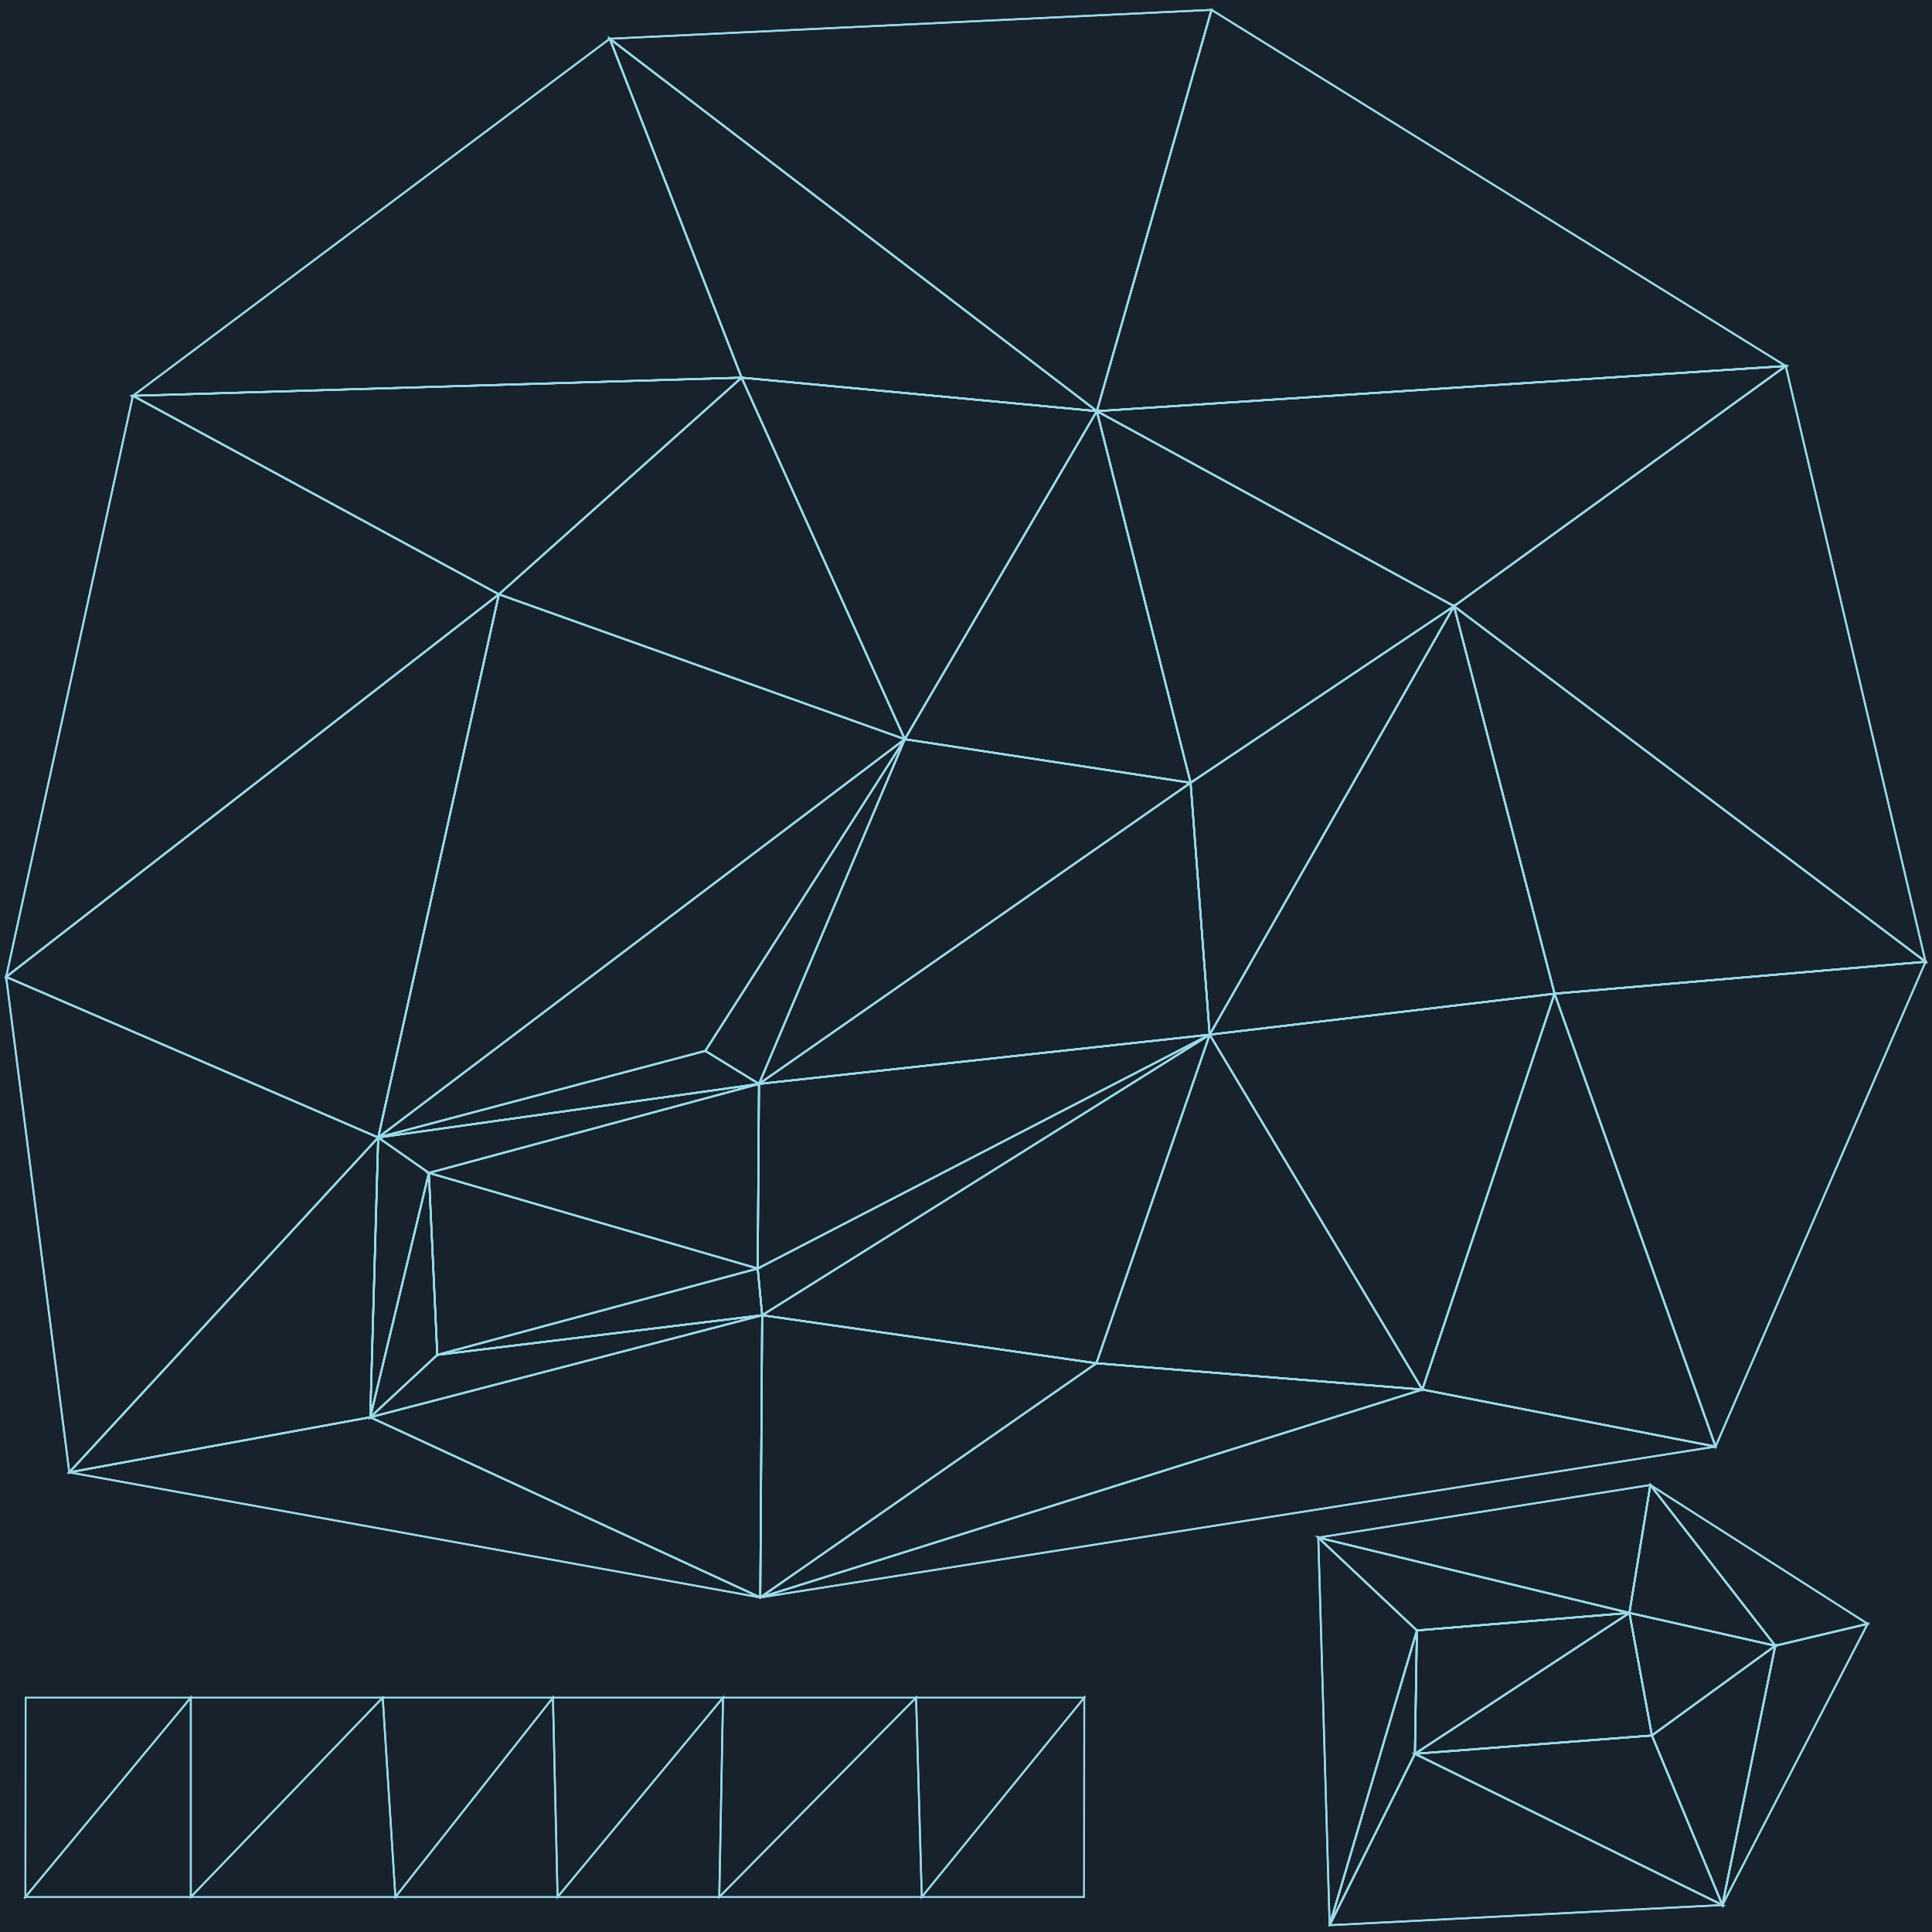
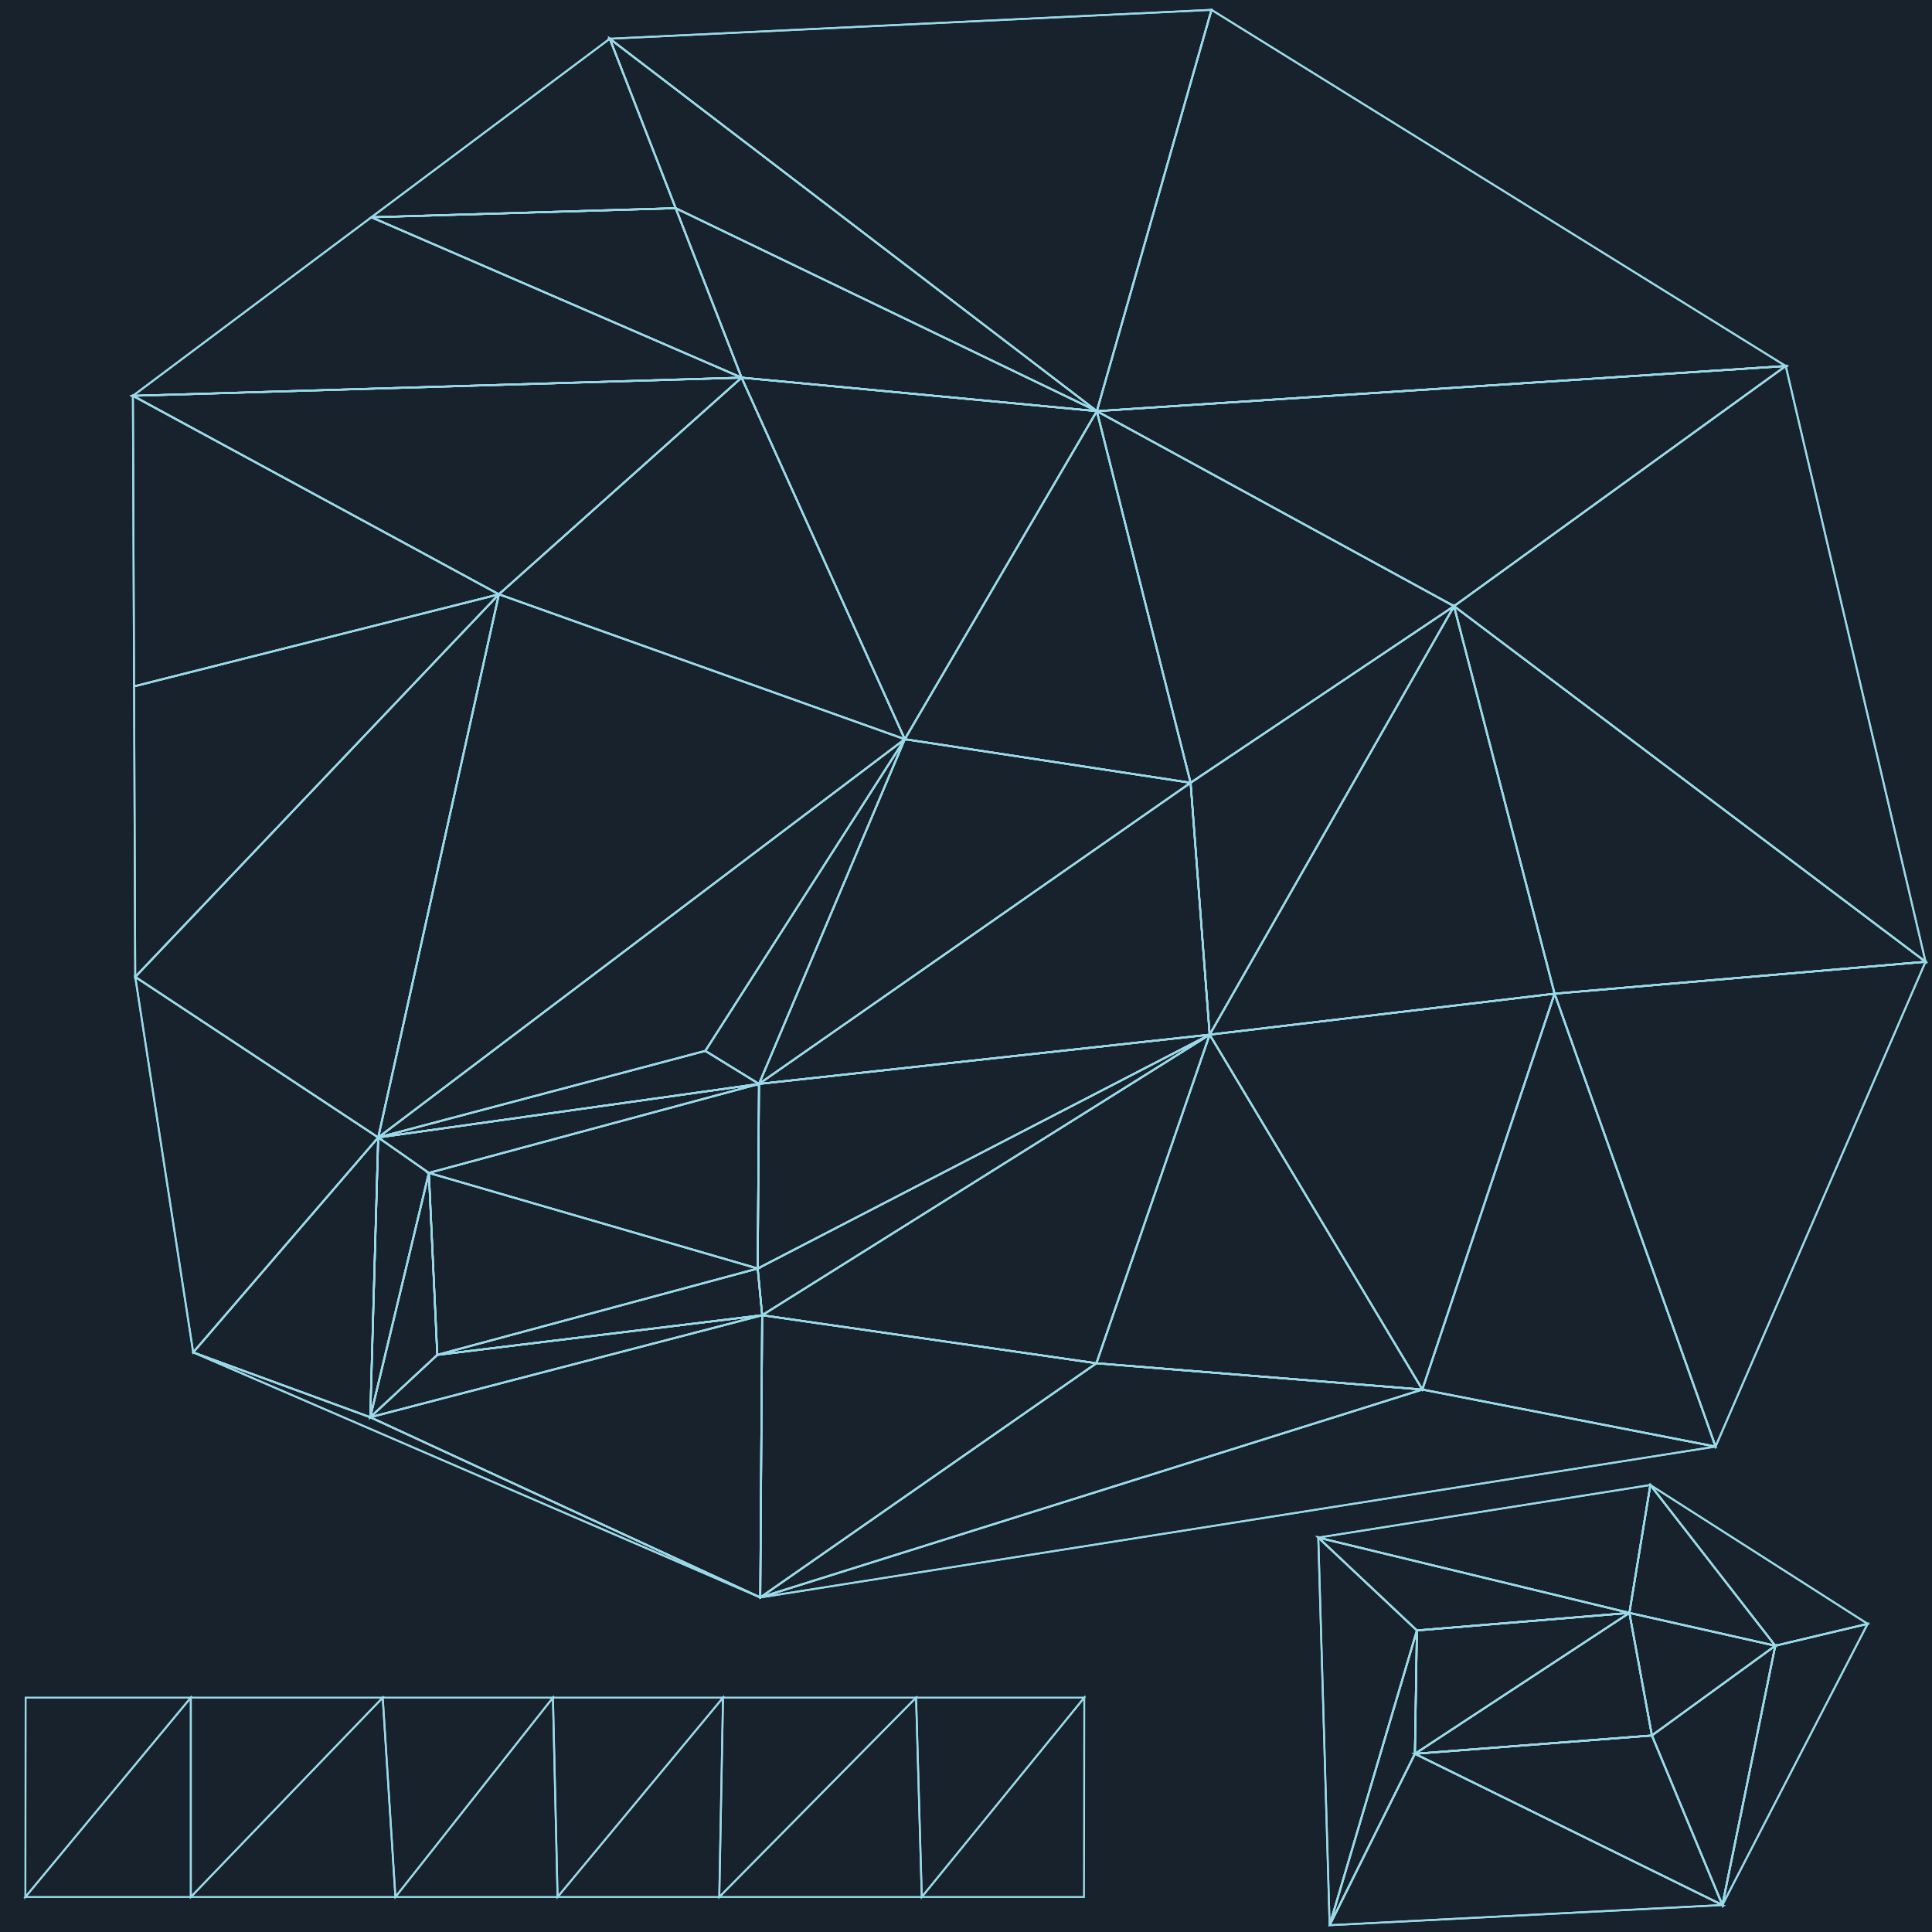
<svg xmlns="http://www.w3.org/2000/svg" width="1024" height="1024" viewBox="0 0 1024 1024">
  <rect width="1024" height="1024" fill="#17222d" />
  <polygon points="749.930,929.550 912.901,1009.702 704.736,1020.405" fill="none" stroke="#9ad9e8" stroke-width="1" />
  <polygon points="749.930,929.550 875.546,919.835 912.901,1009.702" fill="none" stroke="#9ad9e8" stroke-width="1" />
  <polygon points="750.989,864.163 704.736,1020.405 698.719,814.957" fill="none" stroke="#9ad9e8" stroke-width="1" />
  <polygon points="750.989,864.163 749.930,929.550 704.736,1020.405" fill="none" stroke="#9ad9e8" stroke-width="1" />
  <polygon points="863.615,854.866 698.719,814.957 874.715,787.081" fill="none" stroke="#9ad9e8" stroke-width="1" />
  <polygon points="863.615,854.866 750.989,864.163 698.719,814.957" fill="none" stroke="#9ad9e8" stroke-width="1" />
  <polygon points="749.930,929.550 863.615,854.866 875.546,919.835" fill="none" stroke="#9ad9e8" stroke-width="1" />
  <polygon points="749.930,929.550 750.989,864.163 863.615,854.866" fill="none" stroke="#9ad9e8" stroke-width="1" />
-   <polygon points="264.428,314.992 3.258,517.781 70.446,209.783" fill="none" stroke="#9ad9e8" stroke-width="1" />
-   <polygon points="264.428,314.992 200.462,602.892 3.258,517.781" fill="none" stroke="#9ad9e8" stroke-width="1" />
-   <polygon points="323.199,20.527 581.351,217.905 393.049,200.150" fill="none" stroke="#9ad9e8" stroke-width="1" />
+   <polygon points="71.680,517.781 71.063,363.782 264.428,314.992" fill="none" stroke="#9ad9e8" stroke-width="1" />
+   <polygon points="71.063,363.782 70.446,209.783 264.428,314.992" fill="none" stroke="#9ad9e8" stroke-width="1" />
+   <polygon points="264.428,314.992 200.462,602.892 71.680,517.781" fill="none" stroke="#9ad9e8" stroke-width="1" />
+   <polygon points="393.049,200.150 358.124,110.339 581.351,217.905" fill="none" stroke="#9ad9e8" stroke-width="1" />
+   <polygon points="358.124,110.339 323.199,20.527 581.351,217.905" fill="none" stroke="#9ad9e8" stroke-width="1" />
  <polygon points="323.199,20.527 642.117,5.224 581.351,217.905" fill="none" stroke="#9ad9e8" stroke-width="1" />
  <polygon points="196.239,751.165 227.307,621.669 231.771,718.121" fill="none" stroke="#9ad9e8" stroke-width="1" />
  <polygon points="196.239,751.165 200.462,602.892 227.307,621.669" fill="none" stroke="#9ad9e8" stroke-width="1" />
  <polygon points="823.952,526.668 909.273,766.715 753.877,736.486" fill="none" stroke="#9ad9e8" stroke-width="1" />
  <polygon points="823.952,526.668 1020.579,509.748 909.273,766.715" fill="none" stroke="#9ad9e8" stroke-width="1" />
  <polygon points="753.877,736.486 641.147,548.387 823.952,526.668" fill="none" stroke="#9ad9e8" stroke-width="1" />
  <polygon points="753.877,736.486 581.120,722.551 641.147,548.387" fill="none" stroke="#9ad9e8" stroke-width="1" />
  <polygon points="631.036,414.881 581.351,217.905 770.661,321.273" fill="none" stroke="#9ad9e8" stroke-width="1" />
  <polygon points="631.036,414.881 479.550,391.792 581.351,217.905" fill="none" stroke="#9ad9e8" stroke-width="1" />
  <polygon points="200.462,602.892 402.288,574.496 227.307,621.669" fill="none" stroke="#9ad9e8" stroke-width="1" />
  <polygon points="200.462,602.892 373.832,556.989 402.288,574.496" fill="none" stroke="#9ad9e8" stroke-width="1" />
  <polygon points="403.968,697.090 231.771,718.121 401.599,672.343" fill="none" stroke="#9ad9e8" stroke-width="1" />
  <polygon points="403.968,697.090 196.239,751.165 231.771,718.121" fill="none" stroke="#9ad9e8" stroke-width="1" />
  <polygon points="641.147,548.387 403.968,697.090 401.599,672.343" fill="none" stroke="#9ad9e8" stroke-width="1" />
  <polygon points="200.462,602.892 479.550,391.792 373.832,556.989" fill="none" stroke="#9ad9e8" stroke-width="1" />
  <polygon points="200.462,602.892 264.428,314.992 479.550,391.792" fill="none" stroke="#9ad9e8" stroke-width="1" />
  <polygon points="581.351,217.905 946.470,193.994 770.661,321.273" fill="none" stroke="#9ad9e8" stroke-width="1" />
  <polygon points="581.351,217.905 642.117,5.224 946.470,193.994" fill="none" stroke="#9ad9e8" stroke-width="1" />
  <polygon points="770.661,321.273 1020.579,509.748 823.952,526.668" fill="none" stroke="#9ad9e8" stroke-width="1" />
  <polygon points="770.661,321.273 946.470,193.994 1020.579,509.748" fill="none" stroke="#9ad9e8" stroke-width="1" />
  <polygon points="227.307,621.669 401.599,672.343 231.771,718.121" fill="none" stroke="#9ad9e8" stroke-width="1" />
  <polygon points="227.307,621.669 402.288,574.496 401.599,672.343" fill="none" stroke="#9ad9e8" stroke-width="1" />
  <polygon points="641.147,548.387 770.661,321.273 823.952,526.668" fill="none" stroke="#9ad9e8" stroke-width="1" />
  <polygon points="641.147,548.387 631.036,414.881 770.661,321.273" fill="none" stroke="#9ad9e8" stroke-width="1" />
-   <polygon points="264.428,314.992 3.258,517.781 200.462,602.892" fill="none" stroke="#9ad9e8" stroke-width="1" />
-   <polygon points="264.428,314.992 70.446,209.783 3.258,517.781" fill="none" stroke="#9ad9e8" stroke-width="1" />
+   <polygon points="264.428,314.992 71.680,517.781 200.462,602.892" fill="none" stroke="#9ad9e8" stroke-width="1" />
+   <polygon points="70.446,209.783 71.063,363.782 264.428,314.992" fill="none" stroke="#9ad9e8" stroke-width="1" />
+   <polygon points="71.063,363.782 71.680,517.781 264.428,314.992" fill="none" stroke="#9ad9e8" stroke-width="1" />
  <polygon points="323.199,20.527 581.351,217.905 642.117,5.224" fill="none" stroke="#9ad9e8" stroke-width="1" />
-   <polygon points="323.199,20.527 393.049,200.150 581.351,217.905" fill="none" stroke="#9ad9e8" stroke-width="1" />
+   <polygon points="323.199,20.527 358.124,110.339 581.351,217.905" fill="none" stroke="#9ad9e8" stroke-width="1" />
+   <polygon points="358.124,110.339 393.049,200.150 581.351,217.905" fill="none" stroke="#9ad9e8" stroke-width="1" />
  <polygon points="196.239,751.165 227.307,621.669 200.462,602.892" fill="none" stroke="#9ad9e8" stroke-width="1" />
  <polygon points="196.239,751.165 231.771,718.121 227.307,621.669" fill="none" stroke="#9ad9e8" stroke-width="1" />
  <polygon points="823.952,526.668 909.273,766.715 1020.579,509.748" fill="none" stroke="#9ad9e8" stroke-width="1" />
  <polygon points="823.952,526.668 753.877,736.486 909.273,766.715" fill="none" stroke="#9ad9e8" stroke-width="1" />
  <polygon points="753.877,736.486 641.147,548.387 581.120,722.551" fill="none" stroke="#9ad9e8" stroke-width="1" />
  <polygon points="753.877,736.486 823.952,526.668 641.147,548.387" fill="none" stroke="#9ad9e8" stroke-width="1" />
  <polygon points="631.036,414.881 581.351,217.905 479.550,391.792" fill="none" stroke="#9ad9e8" stroke-width="1" />
  <polygon points="631.036,414.881 770.661,321.273 581.351,217.905" fill="none" stroke="#9ad9e8" stroke-width="1" />
  <polygon points="200.462,602.892 402.288,574.496 373.832,556.989" fill="none" stroke="#9ad9e8" stroke-width="1" />
  <polygon points="200.462,602.892 227.307,621.669 402.288,574.496" fill="none" stroke="#9ad9e8" stroke-width="1" />
  <polygon points="403.968,697.090 231.771,718.121 196.239,751.165" fill="none" stroke="#9ad9e8" stroke-width="1" />
  <polygon points="403.968,697.090 401.599,672.343 231.771,718.121" fill="none" stroke="#9ad9e8" stroke-width="1" />
  <polygon points="641.147,548.387 401.599,672.343 403.968,697.090" fill="none" stroke="#9ad9e8" stroke-width="1" />
  <polygon points="200.462,602.892 479.550,391.792 264.428,314.992" fill="none" stroke="#9ad9e8" stroke-width="1" />
  <polygon points="200.462,602.892 373.832,556.989 479.550,391.792" fill="none" stroke="#9ad9e8" stroke-width="1" />
  <polygon points="581.351,217.905 946.470,193.994 642.117,5.224" fill="none" stroke="#9ad9e8" stroke-width="1" />
  <polygon points="581.351,217.905 770.661,321.273 946.470,193.994" fill="none" stroke="#9ad9e8" stroke-width="1" />
  <polygon points="770.661,321.273 1020.579,509.748 946.470,193.994" fill="none" stroke="#9ad9e8" stroke-width="1" />
  <polygon points="770.661,321.273 823.952,526.668 1020.579,509.748" fill="none" stroke="#9ad9e8" stroke-width="1" />
  <polygon points="227.307,621.669 401.599,672.343 402.288,574.496" fill="none" stroke="#9ad9e8" stroke-width="1" />
  <polygon points="227.307,621.669 231.771,718.121 401.599,672.343" fill="none" stroke="#9ad9e8" stroke-width="1" />
  <polygon points="641.147,548.387 770.661,321.273 631.036,414.881" fill="none" stroke="#9ad9e8" stroke-width="1" />
  <polygon points="641.147,548.387 823.952,526.668 770.661,321.273" fill="none" stroke="#9ad9e8" stroke-width="1" />
  <polygon points="749.930,929.550 912.901,1009.702 875.546,919.835" fill="none" stroke="#9ad9e8" stroke-width="1" />
  <polygon points="749.930,929.550 704.736,1020.405 912.901,1009.702" fill="none" stroke="#9ad9e8" stroke-width="1" />
  <polygon points="750.989,864.163 704.736,1020.405 749.930,929.550" fill="none" stroke="#9ad9e8" stroke-width="1" />
  <polygon points="750.989,864.163 698.719,814.957 704.736,1020.405" fill="none" stroke="#9ad9e8" stroke-width="1" />
  <polygon points="863.615,854.866 698.719,814.957 750.989,864.163" fill="none" stroke="#9ad9e8" stroke-width="1" />
  <polygon points="863.615,854.866 874.715,787.081 698.719,814.957" fill="none" stroke="#9ad9e8" stroke-width="1" />
  <polygon points="749.930,929.550 863.615,854.866 750.989,864.163" fill="none" stroke="#9ad9e8" stroke-width="1" />
  <polygon points="749.930,929.550 875.546,919.835 863.615,854.866" fill="none" stroke="#9ad9e8" stroke-width="1" />
  <polygon points="202.851,899.773 101.136,1005.446 101.136,899.773" fill="none" stroke="#9ad9e8" stroke-width="1" />
  <polygon points="202.851,899.773 209.574,1005.446 101.136,1005.446" fill="none" stroke="#9ad9e8" stroke-width="1" />
  <polygon points="293.067,899.773 209.574,1005.446 202.851,899.773" fill="none" stroke="#9ad9e8" stroke-width="1" />
  <polygon points="293.067,899.773 295.526,1005.446 209.574,1005.446" fill="none" stroke="#9ad9e8" stroke-width="1" />
  <polygon points="383.224,899.773 295.526,1005.446 293.067,899.773" fill="none" stroke="#9ad9e8" stroke-width="1" />
  <polygon points="383.224,899.773 381.234,1005.446 295.526,1005.446" fill="none" stroke="#9ad9e8" stroke-width="1" />
  <polygon points="485.539,899.773 381.234,1005.446 383.224,899.773" fill="none" stroke="#9ad9e8" stroke-width="1" />
  <polygon points="485.539,899.773 488.567,1005.446 381.234,1005.446" fill="none" stroke="#9ad9e8" stroke-width="1" />
  <polygon points="574.693,899.773 488.567,1005.446 485.539,899.773" fill="none" stroke="#9ad9e8" stroke-width="1" />
  <polygon points="574.693,899.773 574.532,1005.446 488.567,1005.446" fill="none" stroke="#9ad9e8" stroke-width="1" />
  <polygon points="101.136,899.773 13.441,1005.446 13.603,899.773" fill="none" stroke="#9ad9e8" stroke-width="1" />
  <polygon points="101.136,899.773 101.136,1005.446 13.441,1005.446" fill="none" stroke="#9ad9e8" stroke-width="1" />
  <polygon points="874.715,787.081 940.930,872.271 863.615,854.866" fill="none" stroke="#9ad9e8" stroke-width="1" />
  <polygon points="940.930,872.271 989.885,860.664 912.901,1009.702" fill="none" stroke="#9ad9e8" stroke-width="1" />
  <polygon points="863.615,854.866 940.930,872.271 875.546,919.835" fill="none" stroke="#9ad9e8" stroke-width="1" />
  <polygon points="875.546,919.835 940.930,872.271 912.901,1009.702" fill="none" stroke="#9ad9e8" stroke-width="1" />
  <polygon points="874.715,787.081 989.885,860.664 940.930,872.271" fill="none" stroke="#9ad9e8" stroke-width="1" />
  <polygon points="631.036,414.881 402.288,574.496 479.550,391.792" fill="none" stroke="#9ad9e8" stroke-width="1" />
-   <polygon points="323.199,20.527 393.049,200.150 70.446,209.783" fill="none" stroke="#9ad9e8" stroke-width="1" />
+   <polygon points="70.446,209.783 196.823,115.155 393.049,200.150" fill="none" stroke="#9ad9e8" stroke-width="1" />
+   <polygon points="323.199,20.527 358.124,110.339 196.823,115.155" fill="none" stroke="#9ad9e8" stroke-width="1" />
+   <polygon points="358.124,110.339 393.049,200.150 196.823,115.155" fill="none" stroke="#9ad9e8" stroke-width="1" />
  <polygon points="479.550,391.792 393.049,200.150 581.351,217.905" fill="none" stroke="#9ad9e8" stroke-width="1" />
-   <polygon points="200.462,602.892 196.239,751.165 36.729,780.361" fill="none" stroke="#9ad9e8" stroke-width="1" />
+   <polygon points="200.462,602.892 196.239,751.165 102.400,716.800" fill="none" stroke="#9ad9e8" stroke-width="1" />
  <polygon points="909.273,766.715 402.958,846.680 753.877,736.486" fill="none" stroke="#9ad9e8" stroke-width="1" />
  <polygon points="196.239,751.165 403.968,697.090 402.958,846.680" fill="none" stroke="#9ad9e8" stroke-width="1" />
  <polygon points="402.958,846.680 581.120,722.551 753.877,736.486" fill="none" stroke="#9ad9e8" stroke-width="1" />
  <polygon points="402.958,846.680 403.968,697.090 581.120,722.551" fill="none" stroke="#9ad9e8" stroke-width="1" />
  <polygon points="393.049,200.150 479.550,391.792 264.428,314.992" fill="none" stroke="#9ad9e8" stroke-width="1" />
-   <polygon points="36.729,780.361 196.239,751.165 402.958,846.680" fill="none" stroke="#9ad9e8" stroke-width="1" />
+   <polygon points="102.400,716.800 196.239,751.165 402.958,846.680" fill="none" stroke="#9ad9e8" stroke-width="1" />
  <polygon points="581.120,722.551 403.968,697.090 641.147,548.387" fill="none" stroke="#9ad9e8" stroke-width="1" />
  <polygon points="373.832,556.989 479.550,391.792 402.288,574.496" fill="none" stroke="#9ad9e8" stroke-width="1" />
  <polygon points="641.147,548.387 401.599,672.343 402.288,574.496" fill="none" stroke="#9ad9e8" stroke-width="1" />
  <polygon points="631.036,414.881 641.147,548.387 402.288,574.496" fill="none" stroke="#9ad9e8" stroke-width="1" />
  <polygon points="393.049,200.150 264.428,314.992 70.446,209.783" fill="none" stroke="#9ad9e8" stroke-width="1" />
-   <polygon points="3.258,517.781 200.462,602.892 36.729,780.361" fill="none" stroke="#9ad9e8" stroke-width="1" />
+   <polygon points="71.680,517.781 200.462,602.892 102.400,716.800" fill="none" stroke="#9ad9e8" stroke-width="1" />
  <polygon points="631.036,414.881 479.550,391.792 402.288,574.496" fill="none" stroke="#9ad9e8" stroke-width="1" />
-   <polygon points="323.199,20.527 70.446,209.783 393.049,200.150" fill="none" stroke="#9ad9e8" stroke-width="1" />
+   <polygon points="393.049,200.150 358.124,110.339 196.823,115.155" fill="none" stroke="#9ad9e8" stroke-width="1" />
+   <polygon points="358.124,110.339 323.199,20.527 196.823,115.155" fill="none" stroke="#9ad9e8" stroke-width="1" />
+   <polygon points="196.823,115.155 70.446,209.783 393.049,200.150" fill="none" stroke="#9ad9e8" stroke-width="1" />
  <polygon points="479.550,391.792 581.351,217.905 393.049,200.150" fill="none" stroke="#9ad9e8" stroke-width="1" />
-   <polygon points="200.462,602.892 36.729,780.361 196.239,751.165" fill="none" stroke="#9ad9e8" stroke-width="1" />
+   <polygon points="200.462,602.892 102.400,716.800 196.239,751.165" fill="none" stroke="#9ad9e8" stroke-width="1" />
  <polygon points="909.273,766.715 753.877,736.486 402.958,846.680" fill="none" stroke="#9ad9e8" stroke-width="1" />
  <polygon points="196.239,751.165 402.958,846.680 403.968,697.090" fill="none" stroke="#9ad9e8" stroke-width="1" />
  <polygon points="402.958,846.680 753.877,736.486 581.120,722.551" fill="none" stroke="#9ad9e8" stroke-width="1" />
  <polygon points="402.958,846.680 581.120,722.551 403.968,697.090" fill="none" stroke="#9ad9e8" stroke-width="1" />
  <polygon points="393.049,200.150 264.428,314.992 479.550,391.792" fill="none" stroke="#9ad9e8" stroke-width="1" />
-   <polygon points="36.729,780.361 402.958,846.680 196.239,751.165" fill="none" stroke="#9ad9e8" stroke-width="1" />
+   <polygon points="102.400,716.800 402.958,846.680 196.239,751.165" fill="none" stroke="#9ad9e8" stroke-width="1" />
  <polygon points="581.120,722.551 641.147,548.387 403.968,697.090" fill="none" stroke="#9ad9e8" stroke-width="1" />
  <polygon points="373.832,556.989 402.288,574.496 479.550,391.792" fill="none" stroke="#9ad9e8" stroke-width="1" />
  <polygon points="641.147,548.387 402.288,574.496 401.599,672.343" fill="none" stroke="#9ad9e8" stroke-width="1" />
  <polygon points="631.036,414.881 402.288,574.496 641.147,548.387" fill="none" stroke="#9ad9e8" stroke-width="1" />
  <polygon points="393.049,200.150 70.446,209.783 264.428,314.992" fill="none" stroke="#9ad9e8" stroke-width="1" />
-   <polygon points="3.258,517.781 36.729,780.361 200.462,602.892" fill="none" stroke="#9ad9e8" stroke-width="1" />
+   <polygon points="71.680,517.781 102.400,716.800 200.462,602.892" fill="none" stroke="#9ad9e8" stroke-width="1" />
  <polygon points="874.715,787.081 863.615,854.866 940.930,872.271" fill="none" stroke="#9ad9e8" stroke-width="1" />
  <polygon points="940.930,872.271 912.901,1009.702 989.885,860.664" fill="none" stroke="#9ad9e8" stroke-width="1" />
  <polygon points="863.615,854.866 875.546,919.835 940.930,872.271" fill="none" stroke="#9ad9e8" stroke-width="1" />
  <polygon points="875.546,919.835 912.901,1009.702 940.930,872.271" fill="none" stroke="#9ad9e8" stroke-width="1" />
  <polygon points="874.715,787.081 940.930,872.271 989.885,860.664" fill="none" stroke="#9ad9e8" stroke-width="1" />
</svg>
